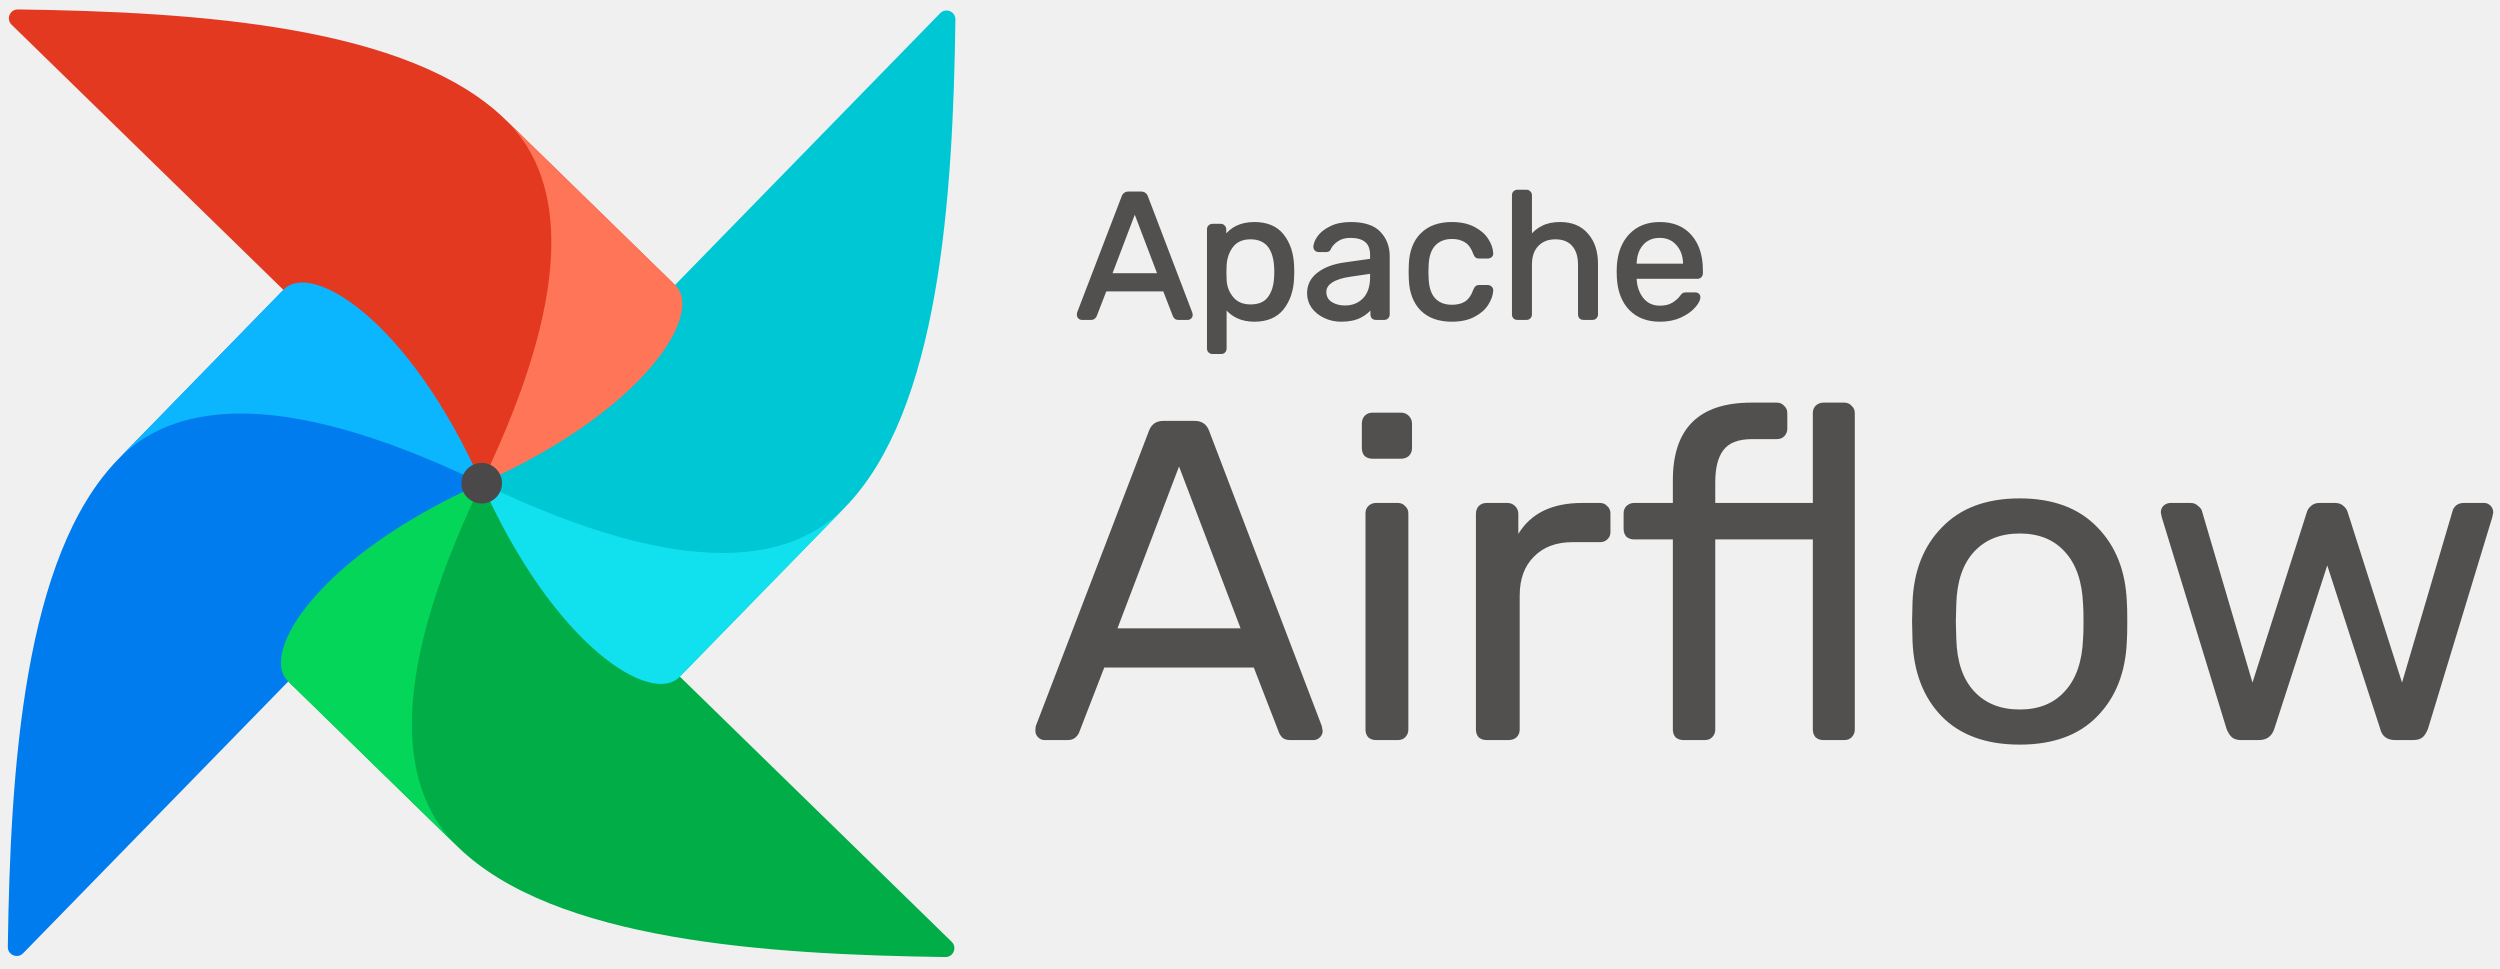
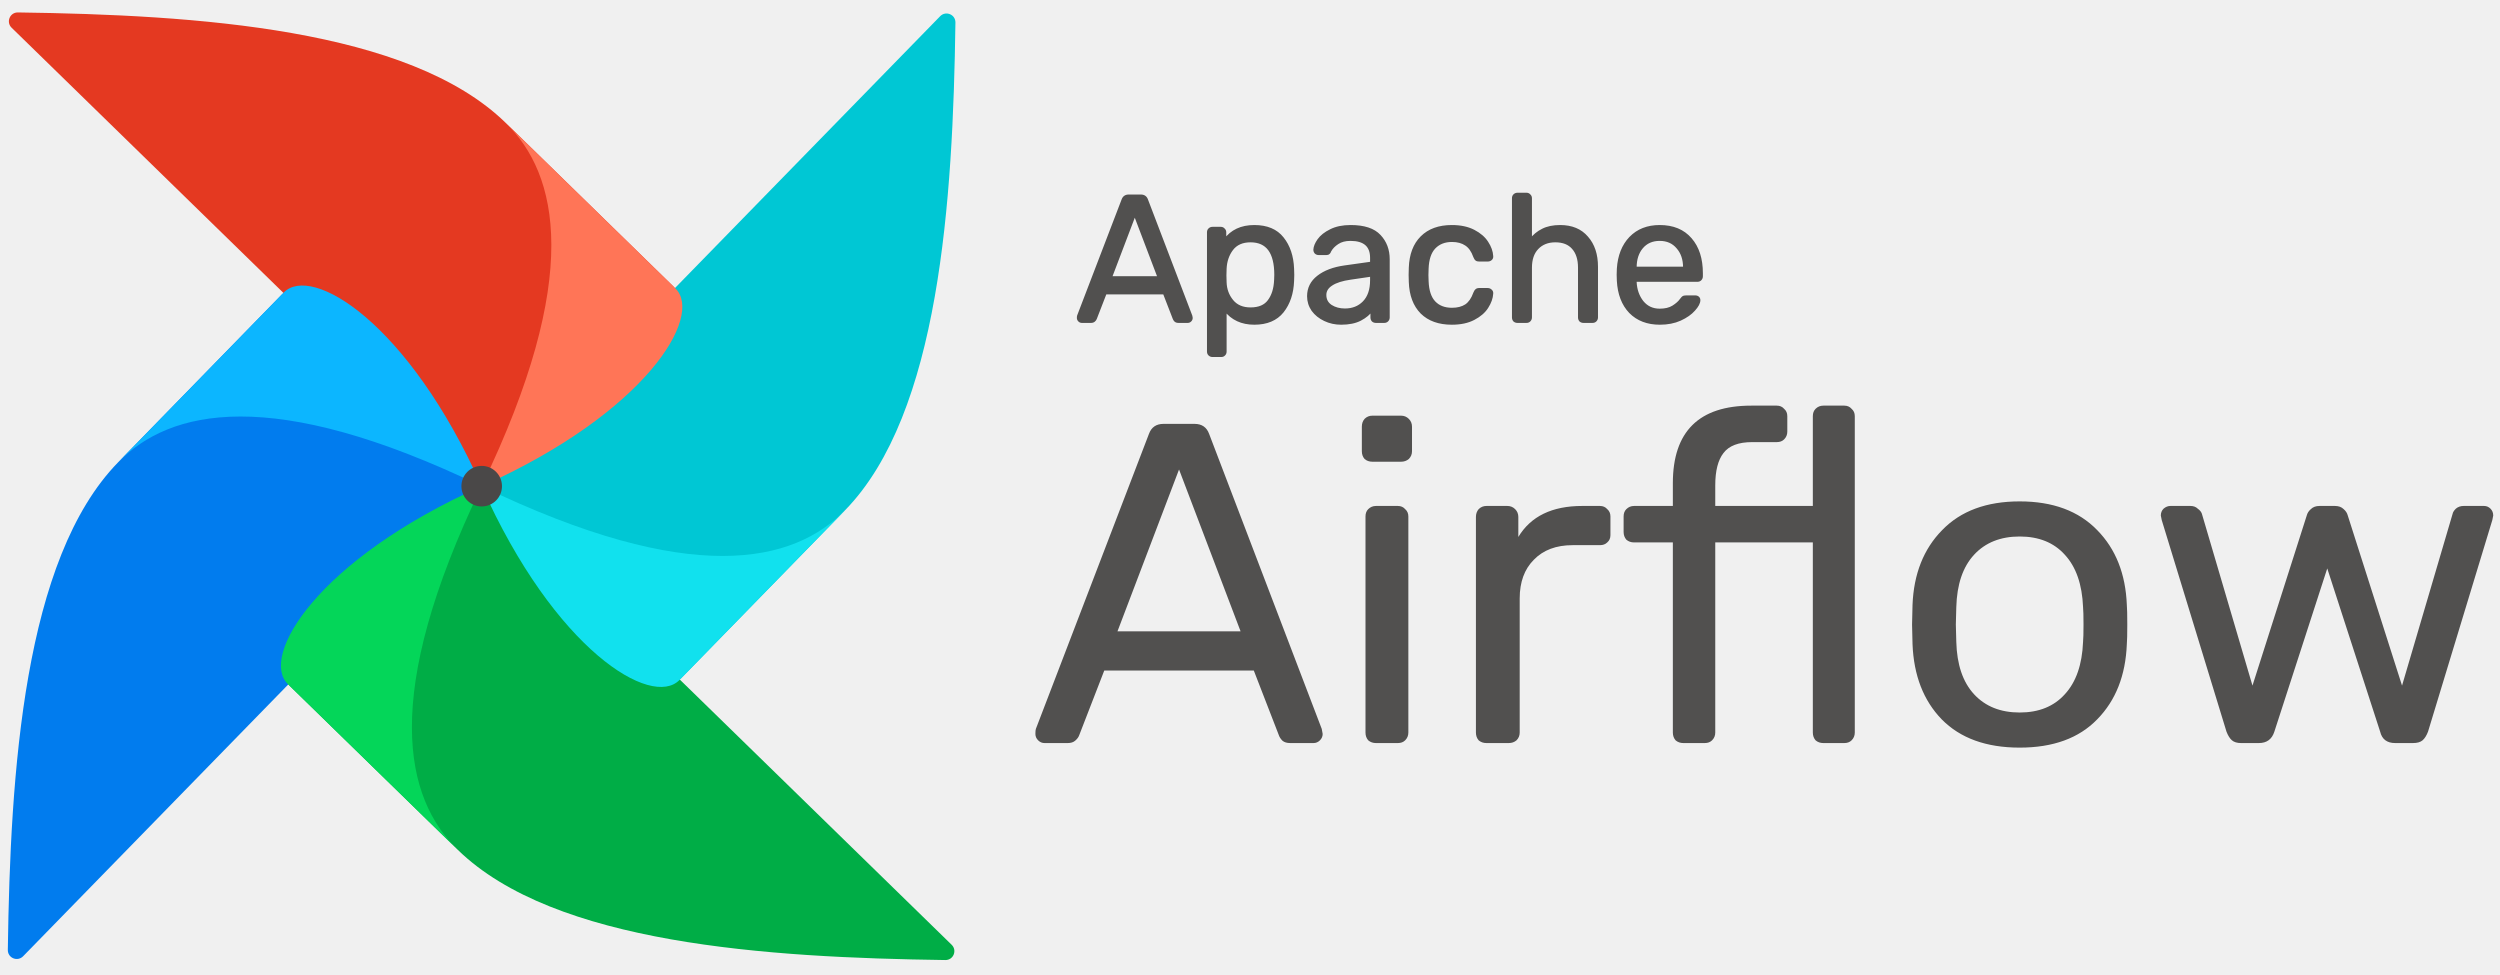
- <svg xmlns="http://www.w3.org/2000/svg" width="129" height="50" viewBox="0 0 453 175" fill="none">
+ <svg xmlns="http://www.w3.org/2000/svg" width="100" height="39" viewBox="0 0 453 175" fill="none">
  <g clip-path="url(#clip0)">
    <path d="M4.186 172.44L86.396 88.168C86.911 87.641 87.01 86.824 86.58 86.225C81.579 79.244 72.356 78.034 68.938 73.344C58.81 59.452 56.24 51.589 51.889 52.077C51.585 52.111 51.314 52.275 51.1 52.493L21.401 82.937C4.316 100.45 1.866 139.01 1.417 171.298C1.397 172.757 3.167 173.484 4.186 172.44Z" fill="#017CEE" />
    <path d="M172.44 170.357L88.168 88.147C87.641 87.632 86.824 87.533 86.225 87.962C79.244 92.963 78.034 102.186 73.344 105.605C59.452 115.732 51.589 118.302 52.077 122.654C52.111 122.958 52.275 123.229 52.493 123.442L82.937 153.141C100.45 170.226 139.01 172.676 171.298 173.125C172.757 173.146 173.484 171.376 172.44 170.357Z" fill="#00AD46" />
    <path fill-rule="evenodd" clip-rule="evenodd" d="M82.936 153.141C73.37 143.809 68.931 125.346 87.272 87.272C57.465 100.593 47.019 118.103 52.158 123.116L82.936 153.141Z" fill="#04D659" />
    <path d="M170.355 2.105L88.145 86.376C87.63 86.904 87.531 87.72 87.961 88.32C92.962 95.3 102.185 96.51 105.603 101.2C115.731 115.092 118.301 122.955 122.652 122.468C122.956 122.434 123.227 122.27 123.441 122.051L153.139 91.608C170.225 74.094 172.675 35.535 173.124 3.246C173.144 1.787 171.374 1.06 170.355 2.105Z" fill="#00C7D4" />
    <path fill-rule="evenodd" clip-rule="evenodd" d="M153.14 91.608C143.807 101.174 125.344 105.613 87.27 87.272C100.591 117.079 118.101 127.525 123.114 122.386L153.14 91.608Z" fill="#11E1EE" />
    <path d="M2.103 4.187L86.374 86.397C86.902 86.912 87.719 87.011 88.318 86.582C95.299 81.581 96.509 72.358 101.198 68.939C115.091 58.812 122.954 56.242 122.466 51.89C122.432 51.586 122.268 51.315 122.05 51.102L91.606 21.403C74.093 4.318 35.533 1.868 3.245 1.419C1.786 1.398 1.059 3.168 2.103 4.187Z" fill="#E43921" />
    <path fill-rule="evenodd" clip-rule="evenodd" d="M91.606 21.402C101.172 30.735 105.611 49.198 87.27 87.271C117.077 73.951 127.523 56.441 122.384 51.428L91.606 21.402Z" fill="#FF7557" />
    <path fill-rule="evenodd" clip-rule="evenodd" d="M21.402 82.937C30.735 73.37 49.198 68.932 87.271 87.272C73.951 57.465 56.441 47.02 51.428 52.158L21.402 82.937Z" fill="#0CB6FF" />
    <circle cx="87.284" cy="87.261" r="3.676" transform="rotate(-0.709386 87.2838 87.2606)" fill="#4A4848" />
    <path d="M196.029 57.428C195.856 57.428 195.704 57.363 195.574 57.233C195.444 57.102 195.379 56.951 195.379 56.777C195.379 56.604 195.39 56.485 195.411 56.42L203.477 35.378C203.65 34.901 203.997 34.662 204.518 34.662H206.729C207.249 34.662 207.596 34.901 207.77 35.378L215.803 56.42L215.868 56.777C215.868 56.951 215.803 57.102 215.673 57.233C215.543 57.363 215.391 57.428 215.217 57.428H213.559C213.32 57.428 213.136 57.373 213.006 57.265C212.876 57.135 212.789 57.005 212.746 56.875L210.957 52.257H200.29L198.501 56.875C198.458 57.005 198.36 57.135 198.208 57.265C198.078 57.373 197.905 57.428 197.688 57.428H196.029ZM210.014 49.46L205.623 37.915L201.233 49.46H210.014ZM219.703 63.607C219.486 63.607 219.302 63.531 219.15 63.379C219.02 63.249 218.955 63.076 218.955 62.859V41.264C218.955 41.047 219.02 40.874 219.15 40.744C219.302 40.592 219.486 40.516 219.703 40.516H221.199C221.416 40.516 221.589 40.592 221.719 40.744C221.871 40.874 221.947 41.047 221.947 41.264V42.695C223.161 41.026 224.939 40.191 227.28 40.191C229.557 40.191 231.259 40.907 232.386 42.338C233.535 43.769 234.153 45.611 234.24 47.866C234.262 48.105 234.273 48.473 234.273 48.972C234.273 49.471 234.262 49.839 234.24 50.078C234.153 52.311 233.535 54.154 232.386 55.606C231.237 57.038 229.535 57.753 227.28 57.753C225.026 57.753 223.269 56.94 222.012 55.314V62.859C222.012 63.076 221.947 63.249 221.817 63.379C221.687 63.531 221.513 63.607 221.296 63.607H219.703ZM226.597 55.119C228.137 55.119 229.253 54.642 229.947 53.688C230.663 52.734 231.053 51.476 231.118 49.915C231.14 49.698 231.151 49.384 231.151 48.972C231.151 44.874 229.633 42.825 226.597 42.825C225.101 42.825 223.974 43.324 223.215 44.321C222.478 45.297 222.077 46.468 222.012 47.834L221.979 49.07L222.012 50.338C222.055 51.617 222.467 52.734 223.248 53.688C224.028 54.642 225.145 55.119 226.597 55.119ZM243.011 57.753C241.949 57.753 240.963 57.536 240.052 57.102C239.141 56.669 238.415 56.084 237.873 55.346C237.353 54.587 237.092 53.753 237.092 52.842C237.092 51.411 237.678 50.24 238.849 49.33C240.041 48.398 241.645 47.79 243.662 47.508L248.508 46.826V45.882C248.508 43.671 247.239 42.565 244.703 42.565C243.749 42.565 242.968 42.771 242.361 43.183C241.754 43.573 241.299 44.039 240.995 44.582C240.93 44.777 240.843 44.918 240.735 45.004C240.648 45.091 240.518 45.134 240.345 45.134H238.946C238.751 45.134 238.578 45.069 238.426 44.939C238.296 44.788 238.231 44.614 238.231 44.419C238.252 43.899 238.491 43.313 238.946 42.663C239.423 41.991 240.149 41.416 241.125 40.939C242.101 40.44 243.304 40.191 244.735 40.191C247.163 40.191 248.909 40.766 249.971 41.915C251.033 43.042 251.565 44.452 251.565 46.143V56.68C251.565 56.897 251.489 57.081 251.337 57.233C251.207 57.363 251.033 57.428 250.817 57.428H249.321C249.104 57.428 248.92 57.363 248.768 57.233C248.638 57.081 248.573 56.897 248.573 56.68V55.281C248.096 55.975 247.402 56.56 246.491 57.038C245.581 57.514 244.421 57.753 243.011 57.753ZM243.694 55.314C245.104 55.314 246.253 54.858 247.142 53.948C248.052 53.016 248.508 51.682 248.508 49.948V49.037L244.735 49.59C243.196 49.807 242.036 50.175 241.255 50.696C240.475 51.194 240.084 51.834 240.084 52.614C240.084 53.482 240.442 54.154 241.158 54.631C241.873 55.086 242.719 55.314 243.694 55.314ZM263.07 57.753C260.75 57.753 258.928 57.102 257.606 55.802C256.305 54.479 255.611 52.636 255.524 50.273L255.492 48.972L255.524 47.671C255.611 45.308 256.305 43.476 257.606 42.175C258.928 40.852 260.75 40.191 263.07 40.191C264.631 40.191 265.953 40.473 267.037 41.037C268.121 41.6 268.924 42.294 269.444 43.118C269.986 43.942 270.279 44.766 270.322 45.59C270.344 45.807 270.279 45.98 270.127 46.11C269.975 46.24 269.791 46.305 269.574 46.305H268.013C267.796 46.305 267.633 46.262 267.525 46.175C267.417 46.088 267.308 45.915 267.2 45.655C266.831 44.614 266.311 43.877 265.639 43.443C264.967 42.988 264.121 42.76 263.102 42.76C261.758 42.76 260.685 43.183 259.882 44.029C259.102 44.853 258.679 46.121 258.614 47.834L258.582 49.005L258.614 50.11C258.679 51.845 259.102 53.124 259.882 53.948C260.663 54.772 261.736 55.184 263.102 55.184C264.121 55.184 264.967 54.967 265.639 54.533C266.311 54.078 266.831 53.33 267.2 52.289C267.308 52.029 267.417 51.856 267.525 51.769C267.633 51.66 267.796 51.606 268.013 51.606H269.574C269.791 51.606 269.975 51.682 270.127 51.834C270.279 51.964 270.344 52.138 270.322 52.354C270.279 53.157 269.986 53.98 269.444 54.826C268.924 55.65 268.121 56.344 267.037 56.907C265.975 57.471 264.652 57.753 263.07 57.753ZM274.965 57.428C274.748 57.428 274.564 57.363 274.412 57.233C274.282 57.081 274.217 56.897 274.217 56.68V35.085C274.217 34.868 274.282 34.695 274.412 34.565C274.564 34.413 274.748 34.337 274.965 34.337H276.591C276.808 34.337 276.981 34.413 277.111 34.565C277.263 34.695 277.339 34.868 277.339 35.085V42.663C277.968 41.861 278.705 41.254 279.55 40.842C280.396 40.408 281.447 40.191 282.705 40.191C284.786 40.191 286.402 40.863 287.551 42.208C288.722 43.53 289.307 45.297 289.307 47.508V56.68C289.307 56.897 289.231 57.081 289.079 57.233C288.949 57.363 288.776 57.428 288.559 57.428H286.933C286.716 57.428 286.532 57.363 286.38 57.233C286.25 57.081 286.185 56.897 286.185 56.68V47.671C286.185 46.132 285.805 44.939 285.047 44.094C284.309 43.248 283.236 42.825 281.827 42.825C280.461 42.825 279.366 43.259 278.542 44.126C277.74 44.972 277.339 46.154 277.339 47.671V56.68C277.339 56.897 277.263 57.081 277.111 57.233C276.981 57.363 276.808 57.428 276.591 57.428H274.965ZM300.767 57.753C298.534 57.753 296.745 57.07 295.401 55.704C294.078 54.316 293.352 52.43 293.222 50.045L293.189 48.94L293.222 47.866C293.373 45.525 294.111 43.66 295.433 42.273C296.777 40.885 298.544 40.191 300.734 40.191C303.141 40.191 305.006 40.961 306.328 42.5C307.651 44.018 308.312 46.078 308.312 48.679V49.232C308.312 49.449 308.236 49.633 308.084 49.785C307.954 49.915 307.781 49.98 307.564 49.98H296.311V50.273C296.376 51.682 296.799 52.886 297.58 53.883C298.382 54.858 299.433 55.346 300.734 55.346C301.732 55.346 302.545 55.151 303.173 54.761C303.824 54.349 304.301 53.926 304.604 53.493C304.8 53.232 304.94 53.081 305.027 53.037C305.136 52.972 305.32 52.94 305.58 52.94H307.174C307.369 52.94 307.531 52.994 307.661 53.102C307.792 53.211 307.857 53.362 307.857 53.558C307.857 54.035 307.553 54.609 306.946 55.281C306.361 55.953 305.526 56.539 304.442 57.038C303.379 57.514 302.154 57.753 300.767 57.753ZM305.222 47.736V47.639C305.222 46.143 304.81 44.928 303.986 43.996C303.184 43.042 302.1 42.565 300.734 42.565C299.368 42.565 298.284 43.042 297.482 43.996C296.702 44.928 296.311 46.143 296.311 47.639V47.736H305.222Z" fill="#51504F" />
    <path d="M195.574 57.233L195.397 57.409H195.397L195.574 57.233ZM195.411 56.42L195.178 56.33L195.174 56.34L195.411 56.42ZM203.477 35.378L203.71 35.467L203.712 35.463L203.477 35.378ZM207.77 35.378L207.535 35.463L207.536 35.467L207.77 35.378ZM215.803 56.42L216.049 56.375C216.046 56.36 216.042 56.345 216.036 56.33L215.803 56.42ZM215.868 56.777H216.118C216.118 56.762 216.116 56.747 216.114 56.733L215.868 56.777ZM215.673 57.233L215.849 57.409L215.673 57.233ZM213.006 57.265L212.829 57.442C212.834 57.447 212.84 57.452 212.846 57.457L213.006 57.265ZM212.746 56.875L212.983 56.796L212.979 56.785L212.746 56.875ZM210.957 52.257L211.19 52.166C211.153 52.07 211.06 52.007 210.957 52.007V52.257ZM200.29 52.257V52.007C200.187 52.007 200.094 52.07 200.057 52.166L200.29 52.257ZM198.501 56.875L198.268 56.785L198.264 56.796L198.501 56.875ZM198.208 57.265L198.368 57.457L198.371 57.455L198.208 57.265ZM210.014 49.46V49.71C210.096 49.71 210.173 49.669 210.22 49.602C210.266 49.534 210.277 49.448 210.248 49.371L210.014 49.46ZM205.623 37.915L205.857 37.826C205.82 37.729 205.727 37.665 205.623 37.665C205.52 37.665 205.427 37.729 205.39 37.826L205.623 37.915ZM201.233 49.46L200.999 49.371C200.97 49.448 200.98 49.534 201.027 49.602C201.074 49.669 201.151 49.71 201.233 49.71V49.46ZM196.029 57.178C195.927 57.178 195.837 57.142 195.751 57.056L195.397 57.409C195.571 57.583 195.785 57.678 196.029 57.678V57.178ZM195.751 57.056C195.665 56.969 195.629 56.88 195.629 56.777H195.129C195.129 57.021 195.223 57.236 195.397 57.409L195.751 57.056ZM195.629 56.777C195.629 56.602 195.641 56.521 195.649 56.499L195.174 56.34C195.138 56.449 195.129 56.606 195.129 56.777H195.629ZM195.645 56.509L203.71 35.467L203.243 35.288L195.178 56.33L195.645 56.509ZM203.712 35.463C203.785 35.264 203.886 35.131 204.009 35.047C204.132 34.963 204.296 34.912 204.518 34.912V34.412C204.219 34.412 203.95 34.481 203.726 34.635C203.501 34.79 203.343 35.015 203.242 35.292L203.712 35.463ZM204.518 34.912H206.729V34.412H204.518V34.912ZM206.729 34.912C206.951 34.912 207.115 34.963 207.238 35.047C207.36 35.131 207.462 35.264 207.535 35.463L208.005 35.292C207.904 35.015 207.746 34.79 207.521 34.635C207.297 34.481 207.028 34.412 206.729 34.412V34.912ZM207.536 35.467L215.569 56.509L216.036 56.33L208.003 35.289L207.536 35.467ZM215.557 56.464L215.622 56.822L216.114 56.733L216.049 56.375L215.557 56.464ZM215.618 56.777C215.618 56.88 215.582 56.969 215.496 57.056L215.849 57.409C216.023 57.236 216.118 57.021 216.118 56.777H215.618ZM215.496 57.056C215.41 57.142 215.32 57.178 215.217 57.178V57.678C215.461 57.678 215.676 57.583 215.849 57.409L215.496 57.056ZM215.217 57.178H213.559V57.678H215.217V57.178ZM213.559 57.178C213.355 57.178 213.236 57.131 213.166 57.073L212.846 57.457C213.036 57.616 213.285 57.678 213.559 57.678V57.178ZM213.183 57.088C213.071 56.977 213.01 56.879 212.983 56.796L212.509 56.954C212.568 57.131 212.68 57.293 212.829 57.442L213.183 57.088ZM212.979 56.785L211.19 52.166L210.724 52.347L212.513 56.965L212.979 56.785ZM210.957 52.007H200.29V52.507H210.957V52.007ZM200.057 52.166L198.268 56.785L198.734 56.965L200.523 52.347L200.057 52.166ZM198.264 56.796C198.24 56.868 198.178 56.962 198.046 57.075L198.371 57.455C198.542 57.308 198.675 57.142 198.738 56.954L198.264 56.796ZM198.048 57.073C197.975 57.135 197.863 57.178 197.688 57.178V57.678C197.947 57.678 198.182 57.612 198.368 57.457L198.048 57.073ZM197.688 57.178H196.029V57.678H197.688V57.178ZM210.248 49.371L205.857 37.826L205.39 38.003L209.78 49.549L210.248 49.371ZM205.39 37.826L200.999 49.371L201.467 49.549L205.857 38.003L205.39 37.826ZM201.233 49.71H210.014V49.21H201.233V49.71ZM219.15 63.379L218.973 63.556L219.15 63.379ZM219.15 40.744L219.327 40.921L219.15 40.744ZM221.719 40.744L221.529 40.907C221.538 40.916 221.547 40.925 221.556 40.934L221.719 40.744ZM221.947 42.695H221.697C221.697 42.804 221.767 42.9 221.87 42.933C221.973 42.967 222.085 42.93 222.149 42.842L221.947 42.695ZM232.386 42.338L232.19 42.492L232.191 42.494L232.386 42.338ZM234.24 47.866L233.99 47.876L233.991 47.889L234.24 47.866ZM234.24 50.078L233.991 50.055L233.99 50.068L234.24 50.078ZM232.386 55.606L232.581 55.763L232.582 55.762L232.386 55.606ZM222.012 55.314L222.21 55.161C222.144 55.076 222.032 55.043 221.931 55.077C221.83 55.112 221.762 55.207 221.762 55.314H222.012ZM221.817 63.379L221.64 63.203C221.635 63.207 221.631 63.212 221.627 63.217L221.817 63.379ZM229.947 53.688L229.747 53.538L229.745 53.541L229.947 53.688ZM231.118 49.915L230.869 49.89C230.869 49.895 230.868 49.9 230.868 49.905L231.118 49.915ZM223.215 44.321L223.016 44.17L223.016 44.171L223.215 44.321ZM222.012 47.834L221.762 47.822L221.762 47.827L222.012 47.834ZM221.979 49.07L221.729 49.063L221.729 49.076L221.979 49.07ZM222.012 50.338L221.762 50.344L221.762 50.346L222.012 50.338ZM223.248 53.688L223.441 53.529L223.248 53.688ZM219.703 63.357C219.552 63.357 219.431 63.307 219.327 63.203L218.973 63.556C219.172 63.755 219.42 63.857 219.703 63.857V63.357ZM219.327 63.203C219.252 63.128 219.205 63.022 219.205 62.859H218.705C218.705 63.129 218.788 63.371 218.973 63.556L219.327 63.203ZM219.205 62.859V41.264H218.705V62.859H219.205ZM219.205 41.264C219.205 41.101 219.252 40.996 219.327 40.921L218.973 40.567C218.788 40.752 218.705 40.994 218.705 41.264H219.205ZM219.327 40.921C219.431 40.816 219.552 40.766 219.703 40.766V40.266C219.42 40.266 219.172 40.368 218.973 40.567L219.327 40.921ZM219.703 40.766H221.199V40.266H219.703V40.766ZM221.199 40.766C221.35 40.766 221.451 40.815 221.529 40.907L221.909 40.581C221.727 40.369 221.482 40.266 221.199 40.266V40.766ZM221.556 40.934C221.648 41.012 221.697 41.114 221.697 41.264H222.197C222.197 40.981 222.094 40.736 221.882 40.554L221.556 40.934ZM221.697 41.264V42.695H222.197V41.264H221.697ZM222.149 42.842C223.309 41.247 225.006 40.441 227.28 40.441V39.941C224.871 39.941 223.013 40.805 221.745 42.548L222.149 42.842ZM227.28 40.441C229.501 40.441 231.122 41.136 232.19 42.492L232.583 42.183C231.396 40.677 229.613 39.941 227.28 39.941V40.441ZM232.191 42.494C233.3 43.874 233.905 45.662 233.99 47.876L234.49 47.857C234.402 45.561 233.771 43.663 232.581 42.181L232.191 42.494ZM233.991 47.889C234.012 48.115 234.023 48.475 234.023 48.972H234.523C234.523 48.472 234.512 48.094 234.489 47.844L233.991 47.889ZM234.023 48.972C234.023 49.469 234.012 49.828 233.991 50.055L234.489 50.1C234.512 49.85 234.523 49.472 234.523 48.972H234.023ZM233.99 50.068C233.905 52.26 233.3 54.048 232.19 55.451L232.582 55.762C233.771 54.259 234.402 52.362 234.49 50.087L233.99 50.068ZM232.191 55.45C231.101 56.808 229.479 57.503 227.28 57.503V58.003C229.592 58.003 231.374 57.267 232.581 55.763L232.191 55.45ZM227.28 57.503C225.094 57.503 223.415 56.719 222.21 55.161L221.814 55.467C223.124 57.161 224.957 58.003 227.28 58.003V57.503ZM221.762 55.314V62.859H222.262V55.314H221.762ZM221.762 62.859C221.762 63.022 221.715 63.128 221.64 63.203L221.994 63.556C222.179 63.371 222.262 63.129 222.262 62.859H221.762ZM221.627 63.217C221.549 63.308 221.447 63.357 221.296 63.357V63.857C221.579 63.857 221.825 63.754 222.007 63.542L221.627 63.217ZM221.296 63.357H219.703V63.857H221.296V63.357ZM226.597 55.369C228.19 55.369 229.395 54.872 230.149 53.835L229.745 53.541C229.112 54.411 228.084 54.869 226.597 54.869V55.369ZM230.147 53.838C230.901 52.833 231.301 51.522 231.368 49.926L230.868 49.905C230.805 51.431 230.424 52.635 229.747 53.538L230.147 53.838ZM231.367 49.94C231.39 49.711 231.401 49.386 231.401 48.972H230.901C230.901 49.382 230.89 49.686 230.869 49.89L231.367 49.94ZM231.401 48.972C231.401 46.9 231.018 45.3 230.213 44.213C229.398 43.113 228.177 42.575 226.597 42.575V43.075C228.053 43.075 229.109 43.563 229.811 44.511C230.524 45.473 230.901 46.947 230.901 48.972H231.401ZM226.597 42.575C225.04 42.575 223.832 43.098 223.016 44.17L223.414 44.473C224.116 43.55 225.163 43.075 226.597 43.075V42.575ZM223.016 44.171C222.245 45.191 221.829 46.412 221.762 47.822L222.262 47.846C222.325 46.524 222.711 45.403 223.415 44.472L223.016 44.171ZM221.762 47.827L221.729 49.063L222.229 49.076L222.262 47.84L221.762 47.827ZM221.729 49.076L221.762 50.344L222.262 50.331L222.229 49.063L221.729 49.076ZM221.762 50.346C221.807 51.678 222.238 52.848 223.054 53.846L223.441 53.529C222.697 52.62 222.303 51.556 222.262 50.33L221.762 50.346ZM223.054 53.846C223.891 54.869 225.085 55.369 226.597 55.369V54.869C225.205 54.869 224.166 54.415 223.441 53.529L223.054 53.846ZM240.052 57.102L240.159 56.877L240.052 57.102ZM237.873 55.346L237.667 55.488L237.672 55.494L237.873 55.346ZM238.849 49.33L239.002 49.527L239.003 49.527L238.849 49.33ZM243.662 47.508L243.696 47.756L243.697 47.756L243.662 47.508ZM248.508 46.826L248.543 47.073C248.666 47.056 248.758 46.95 248.758 46.826H248.508ZM242.361 43.183L242.496 43.394L242.501 43.39L242.361 43.183ZM240.995 44.582L240.777 44.459C240.769 44.473 240.763 44.488 240.758 44.502L240.995 44.582ZM240.735 45.004L240.579 44.809C240.571 44.815 240.565 44.821 240.558 44.828L240.735 45.004ZM238.426 44.939L238.236 45.102C238.244 45.112 238.253 45.121 238.263 45.129L238.426 44.939ZM238.231 44.419L237.981 44.408V44.419H238.231ZM238.946 42.663L238.742 42.518L238.741 42.519L238.946 42.663ZM241.125 40.939L241.235 41.164L241.239 41.162L241.125 40.939ZM249.971 41.915L249.788 42.084L249.789 42.086L249.971 41.915ZM251.337 57.233L251.514 57.409L251.337 57.233ZM248.768 57.233L248.578 57.395C248.586 57.405 248.595 57.414 248.605 57.422L248.768 57.233ZM248.573 55.281H248.823C248.823 55.172 248.751 55.075 248.647 55.042C248.542 55.01 248.429 55.049 248.367 55.14L248.573 55.281ZM246.491 57.038L246.375 56.816L246.491 57.038ZM247.142 53.948L246.963 53.773L246.963 53.773L247.142 53.948ZM248.508 49.037H248.758C248.758 48.964 248.726 48.895 248.671 48.848C248.616 48.8 248.543 48.779 248.471 48.79L248.508 49.037ZM244.735 49.59L244.77 49.837L244.771 49.837L244.735 49.59ZM241.255 50.696L241.39 50.906L241.394 50.904L241.255 50.696ZM241.158 54.631L241.019 54.839L241.023 54.842L241.158 54.631ZM243.011 57.503C241.984 57.503 241.035 57.294 240.159 56.877L239.944 57.328C240.89 57.779 241.914 58.003 243.011 58.003V57.503ZM240.159 56.877C239.282 56.459 238.59 55.899 238.074 55.198L237.672 55.494C238.24 56.268 239 56.879 239.944 57.328L240.159 56.877ZM238.079 55.205C237.587 54.487 237.342 53.702 237.342 52.842H236.842C236.842 53.804 237.118 54.688 237.667 55.488L238.079 55.205ZM237.342 52.842C237.342 51.492 237.89 50.392 239.002 49.527L238.695 49.132C237.466 50.088 236.842 51.331 236.842 52.842H237.342ZM239.003 49.527C240.15 48.629 241.709 48.034 243.696 47.756L243.627 47.261C241.582 47.547 239.932 48.166 238.695 49.133L239.003 49.527ZM243.697 47.756L248.543 47.073L248.473 46.578L243.627 47.261L243.697 47.756ZM248.758 46.826V45.882H248.258V46.826H248.758ZM248.758 45.882C248.758 44.729 248.425 43.82 247.721 43.206C247.023 42.598 246.002 42.315 244.703 42.315V42.815C245.94 42.815 246.822 43.086 247.392 43.583C247.956 44.075 248.258 44.825 248.258 45.882H248.758ZM244.703 42.315C243.713 42.315 242.88 42.529 242.221 42.976L242.501 43.39C243.056 43.014 243.784 42.815 244.703 42.815V42.315ZM242.226 42.973C241.59 43.382 241.103 43.876 240.777 44.459L241.213 44.704C241.494 44.203 241.918 43.765 242.496 43.393L242.226 42.973ZM240.758 44.502C240.701 44.673 240.635 44.764 240.579 44.809L240.891 45.2C241.051 45.072 241.159 44.881 241.232 44.661L240.758 44.502ZM240.558 44.828C240.535 44.851 240.48 44.884 240.345 44.884V45.384C240.557 45.384 240.762 45.331 240.912 45.181L240.558 44.828ZM240.345 44.884H238.946V45.384H240.345V44.884ZM238.946 44.884C238.812 44.884 238.696 44.842 238.589 44.749L238.263 45.129C238.459 45.297 238.69 45.384 238.946 45.384V44.884ZM238.616 44.777C238.523 44.669 238.481 44.553 238.481 44.419H237.981C237.981 44.675 238.068 44.906 238.236 45.102L238.616 44.777ZM238.48 44.429C238.499 43.976 238.71 43.437 239.151 42.806L238.741 42.519C238.272 43.19 238.005 43.822 237.981 44.408L238.48 44.429ZM239.15 42.807C239.596 42.178 240.285 41.628 241.235 41.164L241.015 40.715C240.014 41.204 239.25 41.803 238.742 42.518L239.15 42.807ZM241.239 41.162C242.17 40.686 243.332 40.441 244.735 40.441V39.941C243.276 39.941 242.031 40.195 241.011 40.717L241.239 41.162ZM244.735 40.441C247.132 40.441 248.793 41.009 249.788 42.084L250.155 41.745C249.024 40.522 247.195 39.941 244.735 39.941V40.441ZM249.789 42.086C250.804 43.163 251.315 44.509 251.315 46.143H251.815C251.815 44.394 251.263 42.922 250.153 41.743L249.789 42.086ZM251.315 46.143V56.68H251.815V46.143H251.315ZM251.315 56.68C251.315 56.831 251.265 56.952 251.16 57.056L251.514 57.409C251.713 57.21 251.815 56.962 251.815 56.68H251.315ZM251.16 57.056C251.085 57.131 250.98 57.178 250.817 57.178V57.678C251.087 57.678 251.329 57.595 251.514 57.409L251.16 57.056ZM250.817 57.178H249.321V57.678H250.817V57.178ZM249.321 57.178C249.158 57.178 249.033 57.131 248.93 57.043L248.605 57.422C248.806 57.595 249.05 57.678 249.321 57.678V57.178ZM248.958 57.07C248.87 56.967 248.823 56.842 248.823 56.68H248.323C248.323 56.951 248.406 57.194 248.578 57.395L248.958 57.07ZM248.823 56.68V55.281H248.323V56.68H248.823ZM248.367 55.14C247.917 55.793 247.258 56.354 246.375 56.816L246.607 57.259C247.546 56.767 248.274 56.157 248.779 55.423L248.367 55.14ZM246.375 56.816C245.511 57.269 244.395 57.503 243.011 57.503V58.003C244.447 58.003 245.65 57.76 246.607 57.259L246.375 56.816ZM243.694 55.564C245.163 55.564 246.379 55.087 247.321 54.123L246.963 53.773C246.126 54.63 245.044 55.064 243.694 55.064V55.564ZM247.321 54.123C248.29 53.13 248.758 51.725 248.758 49.948H248.258C248.258 51.639 247.814 52.901 246.963 53.773L247.321 54.123ZM248.758 49.948V49.037H248.258V49.948H248.758ZM248.471 48.79L244.699 49.343L244.771 49.837L248.544 49.284L248.471 48.79ZM244.7 49.342C243.145 49.561 241.942 49.937 241.117 50.488L241.394 50.904C242.129 50.413 243.246 50.052 244.77 49.837L244.7 49.342ZM241.121 50.485C240.284 51.02 239.834 51.732 239.834 52.614H240.334C240.334 51.936 240.666 51.369 241.39 50.906L241.121 50.485ZM239.834 52.614C239.834 53.565 240.233 54.315 241.019 54.839L241.296 54.423C240.651 53.993 240.334 53.399 240.334 52.614H239.834ZM241.023 54.842C241.785 55.326 242.678 55.564 243.694 55.564V55.064C242.759 55.064 241.961 54.846 241.292 54.42L241.023 54.842ZM257.606 55.802L257.428 55.977L257.431 55.98L257.606 55.802ZM255.524 50.273L255.275 50.279L255.275 50.282L255.524 50.273ZM255.492 48.972L255.242 48.966L255.242 48.978L255.492 48.972ZM255.524 47.671L255.275 47.662L255.275 47.665L255.524 47.671ZM257.606 42.175L257.783 42.352L257.606 42.175ZM267.037 41.037L266.922 41.258L267.037 41.037ZM269.444 43.118L269.232 43.252L269.235 43.255L269.444 43.118ZM270.322 45.59L270.072 45.603L270.073 45.615L270.322 45.59ZM270.127 46.11L270.29 46.3L270.127 46.11ZM267.525 46.175L267.681 45.98L267.525 46.175ZM267.2 45.655L266.964 45.738L266.969 45.751L267.2 45.655ZM265.639 43.443L265.499 43.65L265.503 43.653L265.639 43.443ZM259.882 44.029L259.701 43.857L259.701 43.857L259.882 44.029ZM258.614 47.834L258.364 47.824L258.364 47.827L258.614 47.834ZM258.582 49.005L258.332 48.998C258.332 49.002 258.332 49.007 258.332 49.012L258.582 49.005ZM258.614 50.11L258.364 50.118L258.364 50.12L258.614 50.11ZM259.882 53.948L259.701 54.12L259.882 53.948ZM265.639 54.533L265.774 54.743L265.779 54.74L265.639 54.533ZM267.2 52.289L266.969 52.193L266.964 52.206L267.2 52.289ZM267.525 51.769L267.681 51.964C267.688 51.958 267.695 51.952 267.702 51.946L267.525 51.769ZM270.127 51.834L269.95 52.011C269.955 52.015 269.959 52.02 269.964 52.024L270.127 51.834ZM270.322 52.354L270.073 52.329L270.072 52.341L270.322 52.354ZM269.444 54.826L269.233 54.691L269.232 54.693L269.444 54.826ZM267.037 56.907L266.922 56.686L266.92 56.687L267.037 56.907ZM263.07 57.503C260.798 57.503 259.046 56.867 257.781 55.623L257.431 55.98C258.811 57.338 260.701 58.003 263.07 58.003V57.503ZM257.784 55.626C256.538 54.359 255.859 52.582 255.774 50.264L255.275 50.282C255.363 52.69 256.072 54.599 257.428 55.977L257.784 55.626ZM255.774 50.267L255.742 48.966L255.242 48.978L255.275 50.279L255.774 50.267ZM255.742 48.978L255.774 47.677L255.275 47.665L255.242 48.966L255.742 48.978ZM255.774 47.68C255.859 45.361 256.538 43.596 257.783 42.352L257.429 41.998C256.072 43.355 255.363 45.254 255.275 47.662L255.774 47.68ZM257.783 42.352C259.048 41.087 260.799 40.441 263.07 40.441V39.941C260.7 39.941 258.809 40.618 257.429 41.998L257.783 42.352ZM263.07 40.441C264.601 40.441 265.882 40.718 266.922 41.258L267.153 40.815C266.024 40.228 264.66 39.941 263.07 39.941V40.441ZM266.922 41.258C267.977 41.807 268.741 42.474 269.232 43.252L269.655 42.985C269.106 42.115 268.266 41.394 267.153 40.815L266.922 41.258ZM269.235 43.255C269.757 44.05 270.032 44.831 270.072 45.603L270.572 45.577C270.526 44.7 270.214 43.834 269.653 42.981L269.235 43.255ZM270.073 45.615C270.088 45.759 270.048 45.849 269.964 45.92L270.29 46.3C270.51 46.111 270.6 45.854 270.571 45.565L270.073 45.615ZM269.964 45.92C269.862 46.008 269.737 46.055 269.574 46.055V46.555C269.845 46.555 270.088 46.472 270.29 46.3L269.964 45.92ZM269.574 46.055H268.013V46.555H269.574V46.055ZM268.013 46.055C267.823 46.055 267.726 46.016 267.681 45.98L267.369 46.37C267.54 46.508 267.769 46.555 268.013 46.555V46.055ZM267.681 45.98C267.625 45.935 267.536 45.812 267.431 45.559L266.969 45.751C267.08 46.018 267.208 46.242 267.369 46.37L267.681 45.98ZM267.436 45.571C267.055 44.498 266.508 43.706 265.774 43.233L265.503 43.653C266.114 44.047 266.607 44.73 266.964 45.738L267.436 45.571ZM265.779 43.236C265.056 42.747 264.158 42.51 263.102 42.51V43.01C264.084 43.01 264.877 43.229 265.499 43.65L265.779 43.236ZM263.102 42.51C261.701 42.51 260.558 42.953 259.701 43.857L260.064 44.201C260.811 43.413 261.815 43.01 263.102 43.01V42.51ZM259.701 43.857C258.862 44.742 258.43 46.081 258.364 47.824L258.864 47.843C258.928 46.161 259.342 44.963 260.064 44.201L259.701 43.857ZM258.364 47.827L258.332 48.998L258.831 49.011L258.864 47.841L258.364 47.827ZM258.332 49.012L258.364 50.118L258.864 50.103L258.831 48.997L258.332 49.012ZM258.364 50.12C258.43 51.884 258.861 53.234 259.701 54.12L260.064 53.776C259.342 53.014 258.928 51.806 258.864 50.101L258.364 50.12ZM259.701 54.12C260.538 55.004 261.683 55.434 263.102 55.434V54.934C261.79 54.934 260.788 54.54 260.064 53.776L259.701 54.12ZM263.102 55.434C264.156 55.434 265.052 55.209 265.774 54.743L265.503 54.323C264.881 54.724 264.086 54.934 263.102 54.934V55.434ZM265.779 54.74C266.509 54.246 267.055 53.446 267.436 52.373L266.964 52.206C266.607 53.214 266.113 53.91 265.499 54.326L265.779 54.74ZM267.431 52.385C267.536 52.132 267.625 52.009 267.681 51.964L267.369 51.574C267.208 51.702 267.08 51.926 266.969 52.193L267.431 52.385ZM267.702 51.946C267.747 51.901 267.835 51.856 268.013 51.856V51.356C267.758 51.356 267.52 51.42 267.348 51.592L267.702 51.946ZM268.013 51.856H269.574V51.356H268.013V51.856ZM269.574 51.856C269.725 51.856 269.846 51.906 269.95 52.011L270.304 51.657C270.104 51.458 269.856 51.356 269.574 51.356V51.856ZM269.964 52.024C270.048 52.095 270.088 52.185 270.073 52.329L270.571 52.379C270.6 52.09 270.51 51.833 270.29 51.644L269.964 52.024ZM270.072 52.341C270.032 53.09 269.758 53.873 269.233 54.691L269.654 54.961C270.214 54.088 270.525 53.223 270.572 52.368L270.072 52.341ZM269.232 54.693C268.741 55.471 267.977 56.137 266.922 56.686L267.153 57.129C268.266 56.55 269.106 55.829 269.655 54.959L269.232 54.693ZM266.92 56.687C265.903 57.226 264.624 57.503 263.07 57.503V58.003C264.681 58.003 266.046 57.716 267.154 57.128L266.92 56.687ZM274.412 57.233L274.222 57.395C274.23 57.405 274.239 57.414 274.249 57.422L274.412 57.233ZM274.412 34.565L274.589 34.742L274.589 34.742L274.412 34.565ZM277.111 34.565L276.921 34.727C276.93 34.737 276.939 34.746 276.948 34.755L277.111 34.565ZM277.339 42.663H277.089C277.089 42.769 277.156 42.864 277.257 42.899C277.358 42.934 277.47 42.901 277.536 42.817L277.339 42.663ZM279.55 40.842L279.66 41.066L279.664 41.064L279.55 40.842ZM287.551 42.208L287.361 42.37L287.364 42.373L287.551 42.208ZM289.079 57.233L288.902 57.056H288.902L289.079 57.233ZM286.38 57.233L286.19 57.395C286.198 57.405 286.208 57.414 286.217 57.422L286.38 57.233ZM285.047 44.094L284.858 44.258L284.86 44.261L285.047 44.094ZM278.542 44.126L278.361 43.954L278.361 43.954L278.542 44.126ZM277.111 57.233L276.934 57.056L277.111 57.233ZM274.965 57.178C274.802 57.178 274.677 57.131 274.575 57.043L274.249 57.422C274.45 57.595 274.694 57.678 274.965 57.678V57.178ZM274.602 57.07C274.514 56.967 274.467 56.842 274.467 56.68H273.967C273.967 56.951 274.05 57.194 274.222 57.395L274.602 57.07ZM274.467 56.68V35.085H273.967V56.68H274.467ZM274.467 35.085C274.467 34.922 274.514 34.816 274.589 34.742L274.235 34.388C274.05 34.573 273.967 34.815 273.967 35.085H274.467ZM274.589 34.742C274.693 34.637 274.813 34.587 274.965 34.587V34.087C274.682 34.087 274.434 34.189 274.235 34.388L274.589 34.742ZM274.965 34.587H276.591V34.087H274.965V34.587ZM276.591 34.587C276.742 34.587 276.843 34.636 276.921 34.727L277.301 34.402C277.119 34.19 276.874 34.087 276.591 34.087V34.587ZM276.948 34.755C277.04 34.833 277.089 34.934 277.089 35.085H277.589C277.589 34.802 277.486 34.557 277.274 34.375L276.948 34.755ZM277.089 35.085V42.663H277.589V35.085H277.089ZM277.536 42.817C278.143 42.042 278.851 41.46 279.66 41.066L279.441 40.617C278.558 41.047 277.792 41.679 277.142 42.509L277.536 42.817ZM279.664 41.064C280.465 40.653 281.475 40.441 282.705 40.441V39.941C281.42 39.941 280.327 40.163 279.436 40.619L279.664 41.064ZM282.705 40.441C284.728 40.441 286.268 41.091 287.361 42.37L287.741 42.045C286.536 40.635 284.845 39.941 282.705 39.941V40.441ZM287.364 42.373C288.484 43.639 289.057 45.342 289.057 47.508H289.557C289.557 45.252 288.959 43.421 287.738 42.042L287.364 42.373ZM289.057 47.508V56.68H289.557V47.508H289.057ZM289.057 56.68C289.057 56.831 289.007 56.952 288.902 57.056L289.256 57.409C289.455 57.21 289.557 56.962 289.557 56.68H289.057ZM288.902 57.056C288.828 57.131 288.722 57.178 288.559 57.178V57.678C288.829 57.678 289.071 57.595 289.256 57.409L288.902 57.056ZM288.559 57.178H286.933V57.678H288.559V57.178ZM286.933 57.178C286.77 57.178 286.645 57.131 286.543 57.043L286.217 57.422C286.418 57.595 286.662 57.678 286.933 57.678V57.178ZM286.57 57.07C286.482 56.967 286.435 56.842 286.435 56.68H285.935C285.935 56.951 286.018 57.194 286.19 57.395L286.57 57.07ZM286.435 56.68V47.671H285.935V56.68H286.435ZM286.435 47.671C286.435 46.092 286.045 44.832 285.233 43.927L284.86 44.261C285.565 45.046 285.935 46.171 285.935 47.671H286.435ZM285.235 43.929C284.439 43.016 283.288 42.575 281.827 42.575V43.075C283.184 43.075 284.18 43.48 284.858 44.258L285.235 43.929ZM281.827 42.575C280.403 42.575 279.239 43.03 278.361 43.954L278.723 44.298C279.493 43.488 280.519 43.075 281.827 43.075V42.575ZM278.361 43.954C277.502 44.859 277.089 46.109 277.089 47.671H277.589C277.589 46.197 277.977 45.085 278.724 44.298L278.361 43.954ZM277.089 47.671V56.68H277.589V47.671H277.089ZM277.089 56.68C277.089 56.831 277.039 56.952 276.934 57.056L277.288 57.409C277.487 57.21 277.589 56.962 277.589 56.68H277.089ZM276.934 57.056C276.859 57.131 276.754 57.178 276.591 57.178V57.678C276.861 57.678 277.103 57.595 277.288 57.409L276.934 57.056ZM276.591 57.178H274.965V57.678H276.591V57.178ZM295.401 55.704L295.22 55.877L295.223 55.879L295.401 55.704ZM293.222 50.045L292.972 50.053L292.972 50.059L293.222 50.045ZM293.189 48.94L292.939 48.932C292.939 48.937 292.939 48.942 292.939 48.947L293.189 48.94ZM293.222 47.866L292.972 47.85L292.972 47.859L293.222 47.866ZM295.433 42.273L295.254 42.099L295.252 42.1L295.433 42.273ZM306.328 42.5L306.138 42.663L306.14 42.664L306.328 42.5ZM308.084 49.785L308.261 49.962V49.962L308.084 49.785ZM296.311 49.98V49.73C296.173 49.73 296.061 49.842 296.061 49.98H296.311ZM296.311 50.273H296.061L296.062 50.284L296.311 50.273ZM297.58 53.883L297.383 54.037L297.387 54.042L297.58 53.883ZM303.173 54.761L303.305 54.973L303.307 54.972L303.173 54.761ZM304.604 53.493L304.404 53.343L304.4 53.349L304.604 53.493ZM305.027 53.037L305.139 53.261C305.145 53.258 305.15 53.255 305.156 53.252L305.027 53.037ZM307.661 53.102L307.501 53.294L307.661 53.102ZM306.946 55.281L306.76 55.114L306.757 55.117L306.946 55.281ZM304.442 57.038L304.544 57.266L304.546 57.265L304.442 57.038ZM305.222 47.736V47.986C305.36 47.986 305.472 47.874 305.472 47.736H305.222ZM303.986 43.996L303.795 44.157L303.799 44.162L303.986 43.996ZM297.482 43.996L297.291 43.835L297.29 43.836L297.482 43.996ZM296.311 47.736H296.061C296.061 47.874 296.173 47.986 296.311 47.986V47.736ZM300.767 57.503C298.589 57.503 296.868 56.839 295.579 55.529L295.223 55.879C296.622 57.301 298.479 58.003 300.767 58.003V57.503ZM295.582 55.532C294.31 54.197 293.599 52.372 293.471 50.032L292.972 50.059C293.105 52.488 293.847 54.436 295.22 55.877L295.582 55.532ZM293.472 50.038L293.439 48.932L292.939 48.947L292.972 50.053L293.472 50.038ZM293.439 48.947L293.472 47.874L292.972 47.859L292.939 48.932L293.439 48.947ZM293.471 47.883C293.62 45.586 294.341 43.781 295.614 42.445L295.252 42.1C293.881 43.539 293.127 45.464 292.972 47.85L293.471 47.883ZM295.613 42.447C296.903 41.114 298.602 40.441 300.734 40.441V39.941C298.487 39.941 296.651 40.656 295.254 42.099L295.613 42.447ZM300.734 40.441C303.083 40.441 304.872 41.189 306.138 42.663L306.518 42.337C305.139 40.732 303.199 39.941 300.734 39.941V40.441ZM306.14 42.664C307.412 44.125 308.062 46.12 308.062 48.679H308.562C308.562 46.035 307.889 43.911 306.517 42.336L306.14 42.664ZM308.062 48.679V49.232H308.562V48.679H308.062ZM308.062 49.232C308.062 49.383 308.012 49.504 307.907 49.608L308.261 49.962C308.46 49.763 308.562 49.515 308.562 49.232H308.062ZM307.907 49.608C307.833 49.683 307.727 49.73 307.564 49.73V50.23C307.834 50.23 308.076 50.147 308.261 49.962L307.907 49.608ZM307.564 49.73H296.311V50.23H307.564V49.73ZM296.061 49.98V50.273H296.561V49.98H296.061ZM296.062 50.284C296.129 51.739 296.567 52.994 297.383 54.037L297.777 53.729C297.032 52.777 296.624 51.625 296.561 50.261L296.062 50.284ZM297.387 54.042C298.238 55.077 299.361 55.596 300.734 55.596V55.096C299.506 55.096 298.526 54.64 297.773 53.724L297.387 54.042ZM300.734 55.596C301.763 55.596 302.625 55.395 303.305 54.973L303.042 54.548C302.464 54.907 301.701 55.096 300.734 55.096V55.596ZM303.307 54.972C303.974 54.55 304.48 54.106 304.809 53.636L304.4 53.349C304.122 53.746 303.674 54.148 303.04 54.55L303.307 54.972ZM304.804 53.643C304.899 53.516 304.977 53.421 305.04 53.354C305.071 53.32 305.096 53.296 305.115 53.28C305.135 53.263 305.143 53.259 305.139 53.261L304.915 52.814C304.829 52.857 304.746 52.935 304.673 53.014C304.594 53.098 304.505 53.209 304.404 53.343L304.804 53.643ZM305.156 53.252C305.202 53.224 305.327 53.19 305.58 53.19V52.69C305.313 52.69 305.069 52.721 304.899 52.823L305.156 53.252ZM305.58 53.19H307.174V52.69H305.58V53.19ZM307.174 53.19C307.32 53.19 307.423 53.229 307.501 53.294L307.822 52.91C307.64 52.759 307.418 52.69 307.174 52.69V53.19ZM307.501 53.294C307.565 53.348 307.607 53.424 307.607 53.558H308.107C308.107 53.301 308.018 53.074 307.822 52.91L307.501 53.294ZM307.607 53.558C307.607 53.937 307.359 54.451 306.76 55.114L307.132 55.449C307.747 54.767 308.107 54.132 308.107 53.558H307.607ZM306.757 55.117C306.202 55.755 305.4 56.322 304.337 56.81L304.546 57.265C305.652 56.756 306.519 56.152 307.135 55.446L306.757 55.117ZM304.339 56.809C303.315 57.269 302.126 57.503 300.767 57.503V58.003C302.183 58.003 303.444 57.76 304.544 57.266L304.339 56.809ZM305.472 47.736V47.639H304.972V47.736H305.472ZM305.472 47.639C305.472 46.095 305.046 44.818 304.174 43.831L303.799 44.162C304.575 45.039 304.972 46.191 304.972 47.639H305.472ZM304.178 43.835C303.323 42.819 302.166 42.315 300.734 42.315V42.815C302.034 42.815 303.045 43.265 303.795 44.157L304.178 43.835ZM300.734 42.315C299.303 42.315 298.145 42.819 297.291 43.835L297.673 44.157C298.423 43.265 299.434 42.815 300.734 42.815V42.315ZM297.29 43.836C296.464 44.823 296.061 46.098 296.061 47.639H296.561C296.561 46.187 296.939 45.034 297.674 44.157L297.29 43.836ZM296.061 47.639V47.736H296.561V47.639H296.061ZM296.311 47.986H305.222V47.486H296.311V47.986Z" fill="#51504F" />
    <path d="M189.267 133.808C188.826 133.808 188.441 133.642 188.11 133.312C187.78 132.981 187.614 132.596 187.614 132.155C187.614 131.714 187.642 131.412 187.697 131.246L208.188 77.789C208.628 76.577 209.51 75.971 210.832 75.971H216.45C217.772 75.971 218.653 76.577 219.094 77.789L239.502 131.246L239.667 132.155C239.667 132.596 239.502 132.981 239.171 133.312C238.841 133.642 238.455 133.808 238.015 133.808H233.801C233.195 133.808 232.727 133.67 232.396 133.395C232.066 133.064 231.845 132.734 231.735 132.403L227.191 120.671H200.091L195.546 132.403C195.436 132.734 195.188 133.064 194.803 133.395C194.472 133.67 194.031 133.808 193.481 133.808H189.267ZM224.795 113.565L213.641 84.234L202.487 113.565H224.795ZM248.667 82.829C248.116 82.829 247.648 82.664 247.262 82.333C246.931 81.948 246.766 81.48 246.766 80.929V76.467C246.766 75.916 246.931 75.448 247.262 75.062C247.648 74.677 248.116 74.484 248.667 74.484H253.872C254.423 74.484 254.891 74.677 255.276 75.062C255.662 75.448 255.855 75.916 255.855 76.467V80.929C255.855 81.48 255.662 81.948 255.276 82.333C254.891 82.664 254.423 82.829 253.872 82.829H248.667ZM249.328 133.808C248.777 133.808 248.309 133.642 247.923 133.312C247.592 132.926 247.427 132.458 247.427 131.907V92.744C247.427 92.193 247.592 91.752 247.923 91.422C248.309 91.036 248.777 90.844 249.328 90.844H253.293C253.844 90.844 254.285 91.036 254.615 91.422C255.001 91.752 255.194 92.193 255.194 92.744V131.907C255.194 132.458 255.001 132.926 254.615 133.312C254.285 133.642 253.844 133.808 253.293 133.808H249.328ZM269.338 133.808C268.787 133.808 268.319 133.642 267.933 133.312C267.603 132.926 267.438 132.458 267.438 131.907V92.826C267.438 92.276 267.603 91.807 267.933 91.422C268.319 91.036 268.787 90.844 269.338 90.844H273.139C273.689 90.844 274.158 91.036 274.543 91.422C274.929 91.807 275.122 92.276 275.122 92.826V96.462C277.38 92.716 281.236 90.844 286.689 90.844H289.911C290.462 90.844 290.903 91.036 291.233 91.422C291.619 91.752 291.811 92.193 291.811 92.744V96.131C291.811 96.682 291.619 97.123 291.233 97.453C290.903 97.784 290.462 97.949 289.911 97.949H284.954C281.979 97.949 279.638 98.83 277.931 100.593C276.223 102.301 275.369 104.642 275.369 107.616V131.907C275.369 132.458 275.177 132.926 274.791 133.312C274.405 133.642 273.937 133.808 273.386 133.808H269.338ZM305.021 133.808C304.471 133.808 304.002 133.642 303.617 133.312C303.286 132.926 303.121 132.458 303.121 131.907V97.453H296.098C295.547 97.453 295.079 97.288 294.694 96.958C294.363 96.572 294.198 96.104 294.198 95.553V92.744C294.198 92.193 294.363 91.752 294.694 91.422C295.079 91.036 295.547 90.844 296.098 90.844H303.121V86.712C303.121 77.348 307.858 72.666 317.332 72.666H321.959C322.51 72.666 322.951 72.859 323.281 73.245C323.667 73.575 323.86 74.016 323.86 74.567V77.376C323.86 77.927 323.667 78.395 323.281 78.781C322.951 79.111 322.51 79.276 321.959 79.276H317.498C315.019 79.276 313.284 79.937 312.292 81.259C311.301 82.526 310.805 84.481 310.805 87.125V90.844H328.486V74.567C328.486 74.016 328.652 73.575 328.982 73.245C329.368 72.859 329.836 72.666 330.387 72.666H334.187C334.738 72.666 335.179 72.859 335.509 73.245C335.895 73.575 336.088 74.016 336.088 74.567V131.907C336.088 132.458 335.895 132.926 335.509 133.312C335.179 133.642 334.738 133.808 334.187 133.808H330.387C329.836 133.808 329.368 133.642 328.982 133.312C328.652 132.926 328.486 132.458 328.486 131.907V97.453H310.805V131.907C310.805 132.458 310.612 132.926 310.227 133.312C309.896 133.642 309.456 133.808 308.905 133.808H305.021ZM365.965 134.634C359.906 134.634 355.197 132.926 351.837 129.511C348.532 126.096 346.769 121.552 346.549 115.878L346.466 112.326L346.549 108.773C346.769 103.154 348.559 98.638 351.919 95.222C355.279 91.752 359.961 90.017 365.965 90.017C371.969 90.017 376.651 91.752 380.011 95.222C383.371 98.638 385.161 103.154 385.382 108.773C385.437 109.379 385.464 110.563 385.464 112.326C385.464 114.088 385.437 115.272 385.382 115.878C385.161 121.552 383.371 126.096 380.011 129.511C376.706 132.926 372.024 134.634 365.965 134.634ZM365.965 128.272C369.435 128.272 372.162 127.17 374.145 124.967C376.183 122.764 377.285 119.596 377.45 115.465C377.505 114.914 377.532 113.868 377.532 112.326C377.532 110.783 377.505 109.737 377.45 109.186C377.285 105.055 376.183 101.887 374.145 99.684C372.162 97.481 369.435 96.379 365.965 96.379C362.495 96.379 359.741 97.481 357.703 99.684C355.665 101.887 354.591 105.055 354.481 109.186L354.398 112.326L354.481 115.465C354.591 119.596 355.665 122.764 357.703 124.967C359.741 127.17 362.495 128.272 365.965 128.272ZM406.083 133.808C405.367 133.808 404.816 133.642 404.43 133.312C404.045 132.981 403.714 132.458 403.439 131.742L391.706 93.405L391.541 92.579C391.541 92.083 391.706 91.67 392.037 91.339C392.422 91.009 392.835 90.844 393.276 90.844H396.911C397.462 90.844 397.903 91.009 398.233 91.339C398.619 91.615 398.867 91.918 398.977 92.248L408.148 123.397L417.98 92.579C418.091 92.138 418.338 91.752 418.724 91.422C419.11 91.036 419.633 90.844 420.294 90.844H423.103C423.764 90.844 424.287 91.036 424.673 91.422C425.059 91.752 425.306 92.138 425.417 92.579L435.249 123.397L444.42 92.248C444.475 91.973 444.668 91.67 444.998 91.339C445.384 91.009 445.852 90.844 446.403 90.844H450.121C450.562 90.844 450.947 91.009 451.278 91.339C451.608 91.67 451.773 92.083 451.773 92.579L451.608 93.405L439.958 131.742C439.683 132.458 439.352 132.981 438.967 133.312C438.581 133.642 438.003 133.808 437.232 133.808H434.009C432.522 133.808 431.613 133.119 431.283 131.742L421.698 102.163L412.114 131.742C411.674 133.119 410.737 133.808 409.305 133.808H406.083Z" fill="#51504F" />
  </g>
  <defs>
    <clipPath id="clip0">
      <rect width="453" height="175" fill="white" />
    </clipPath>
  </defs>
</svg>
